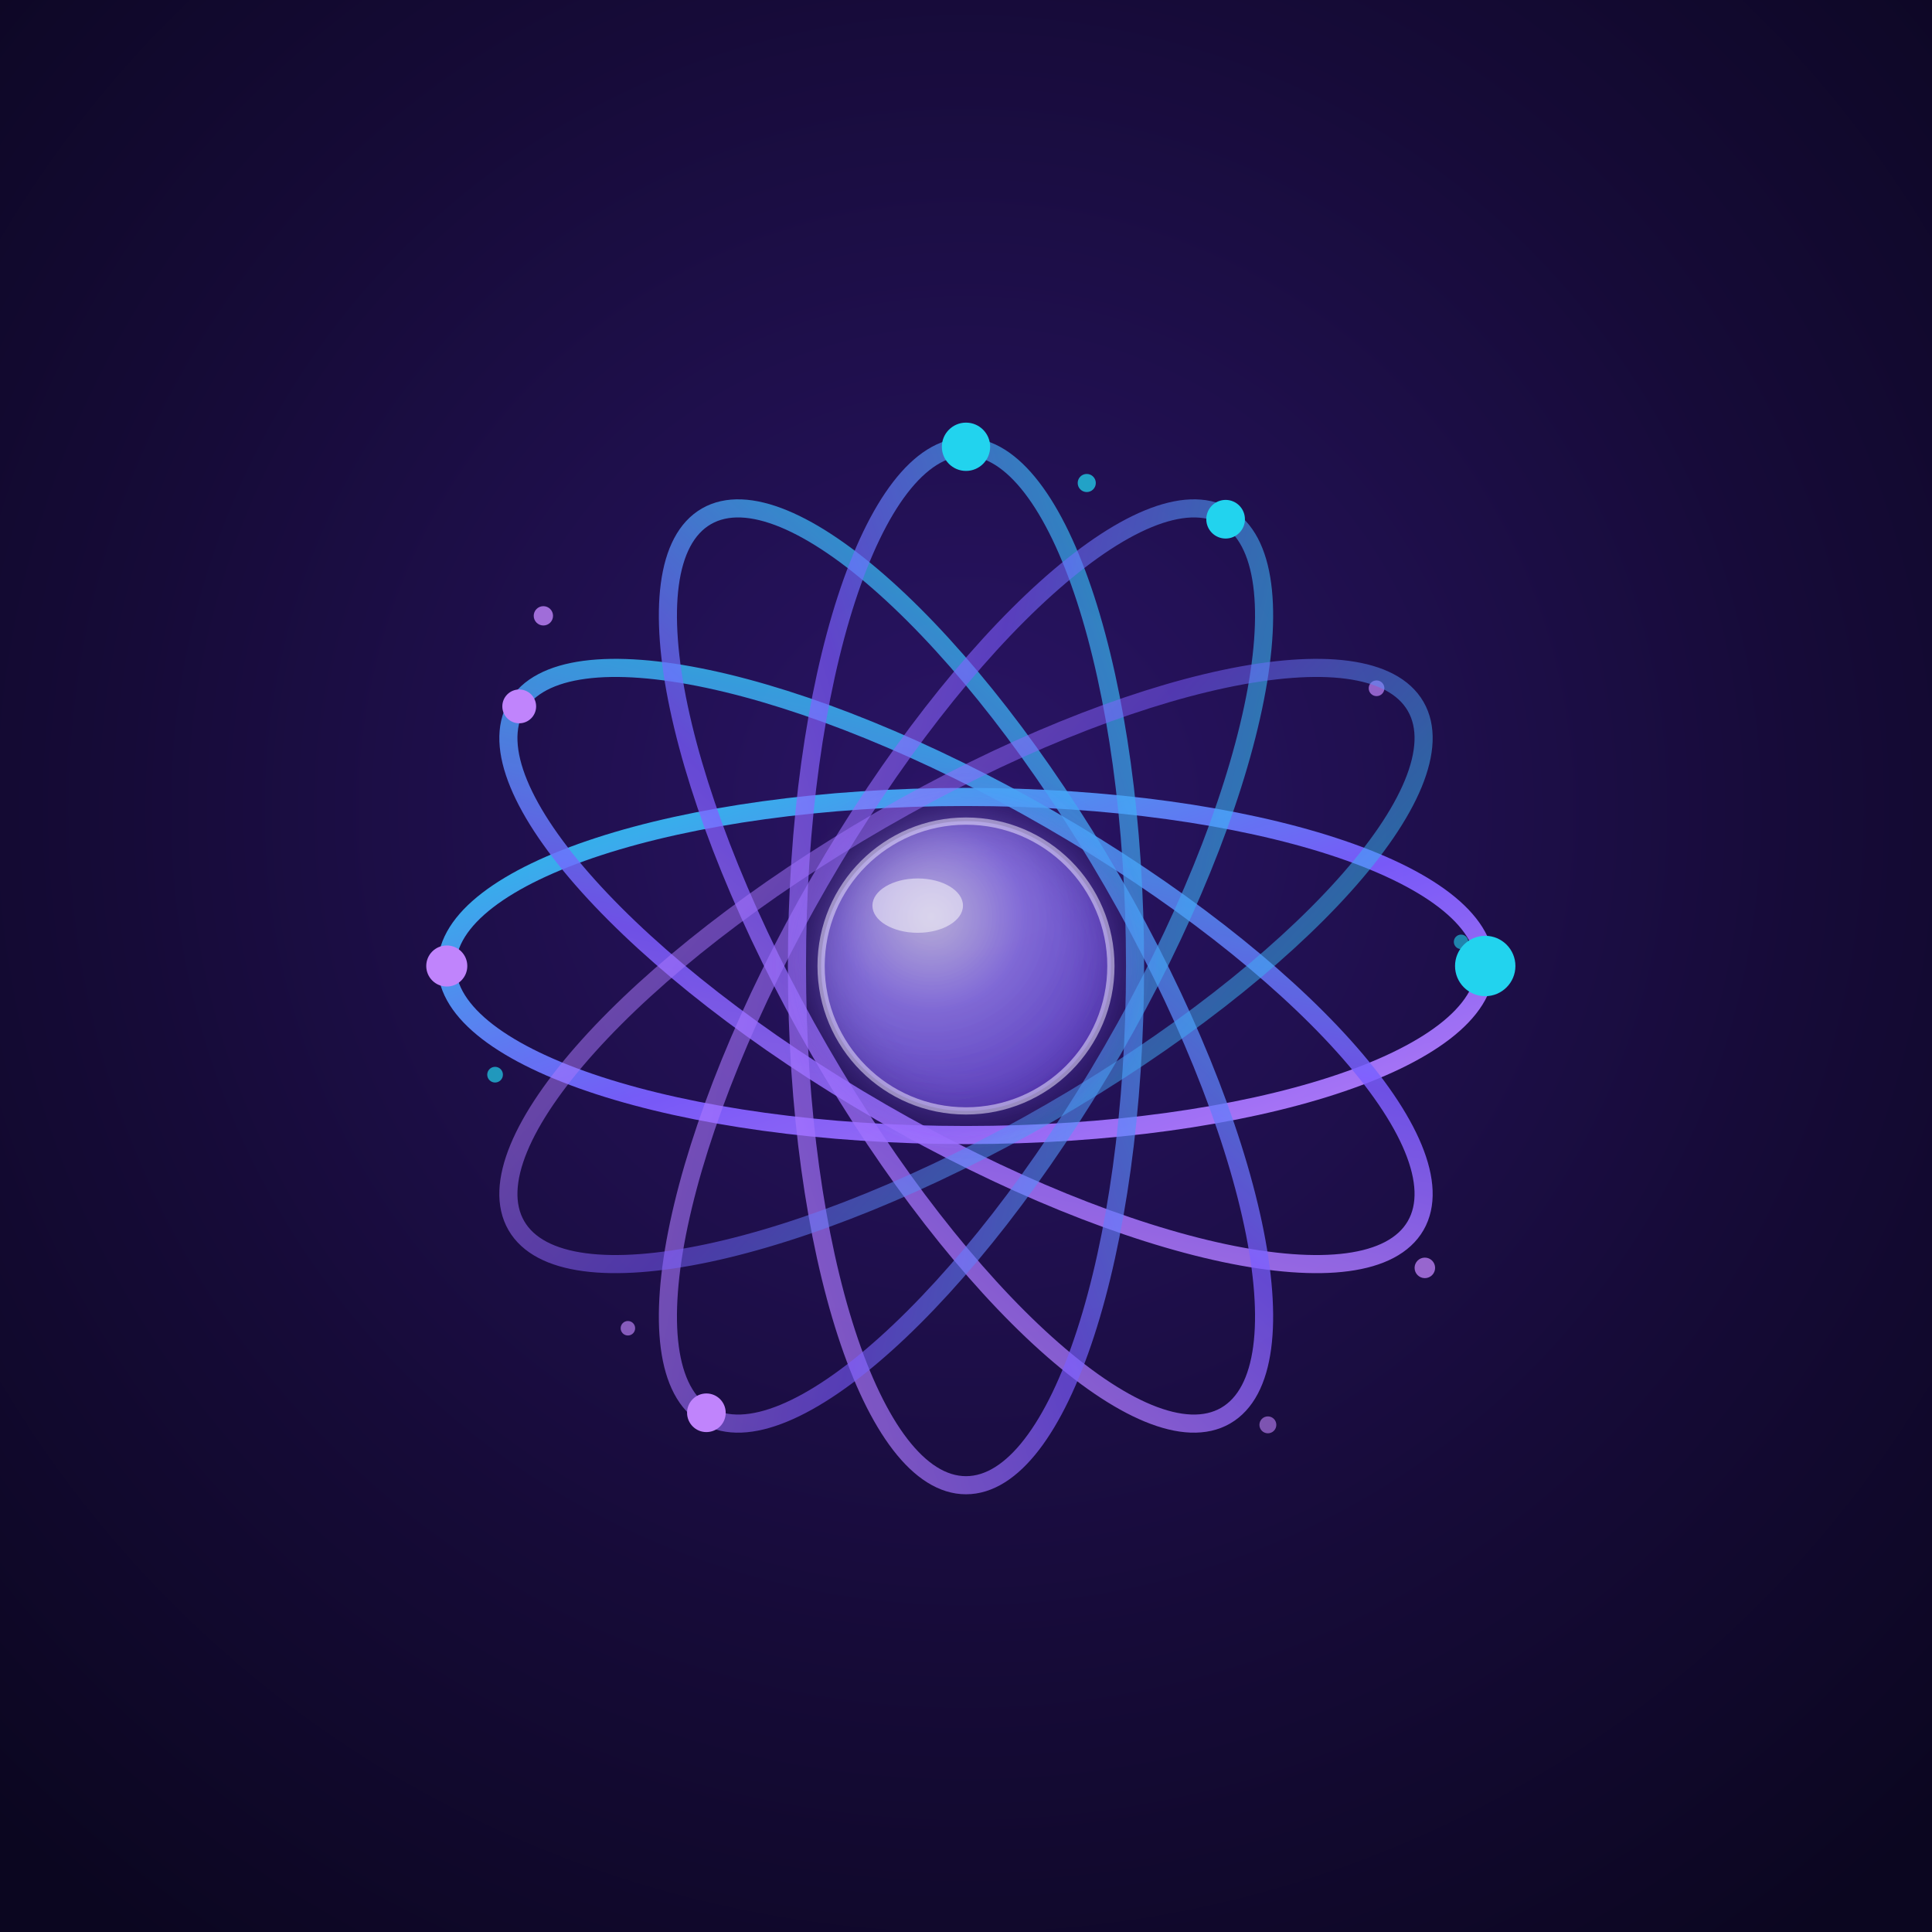
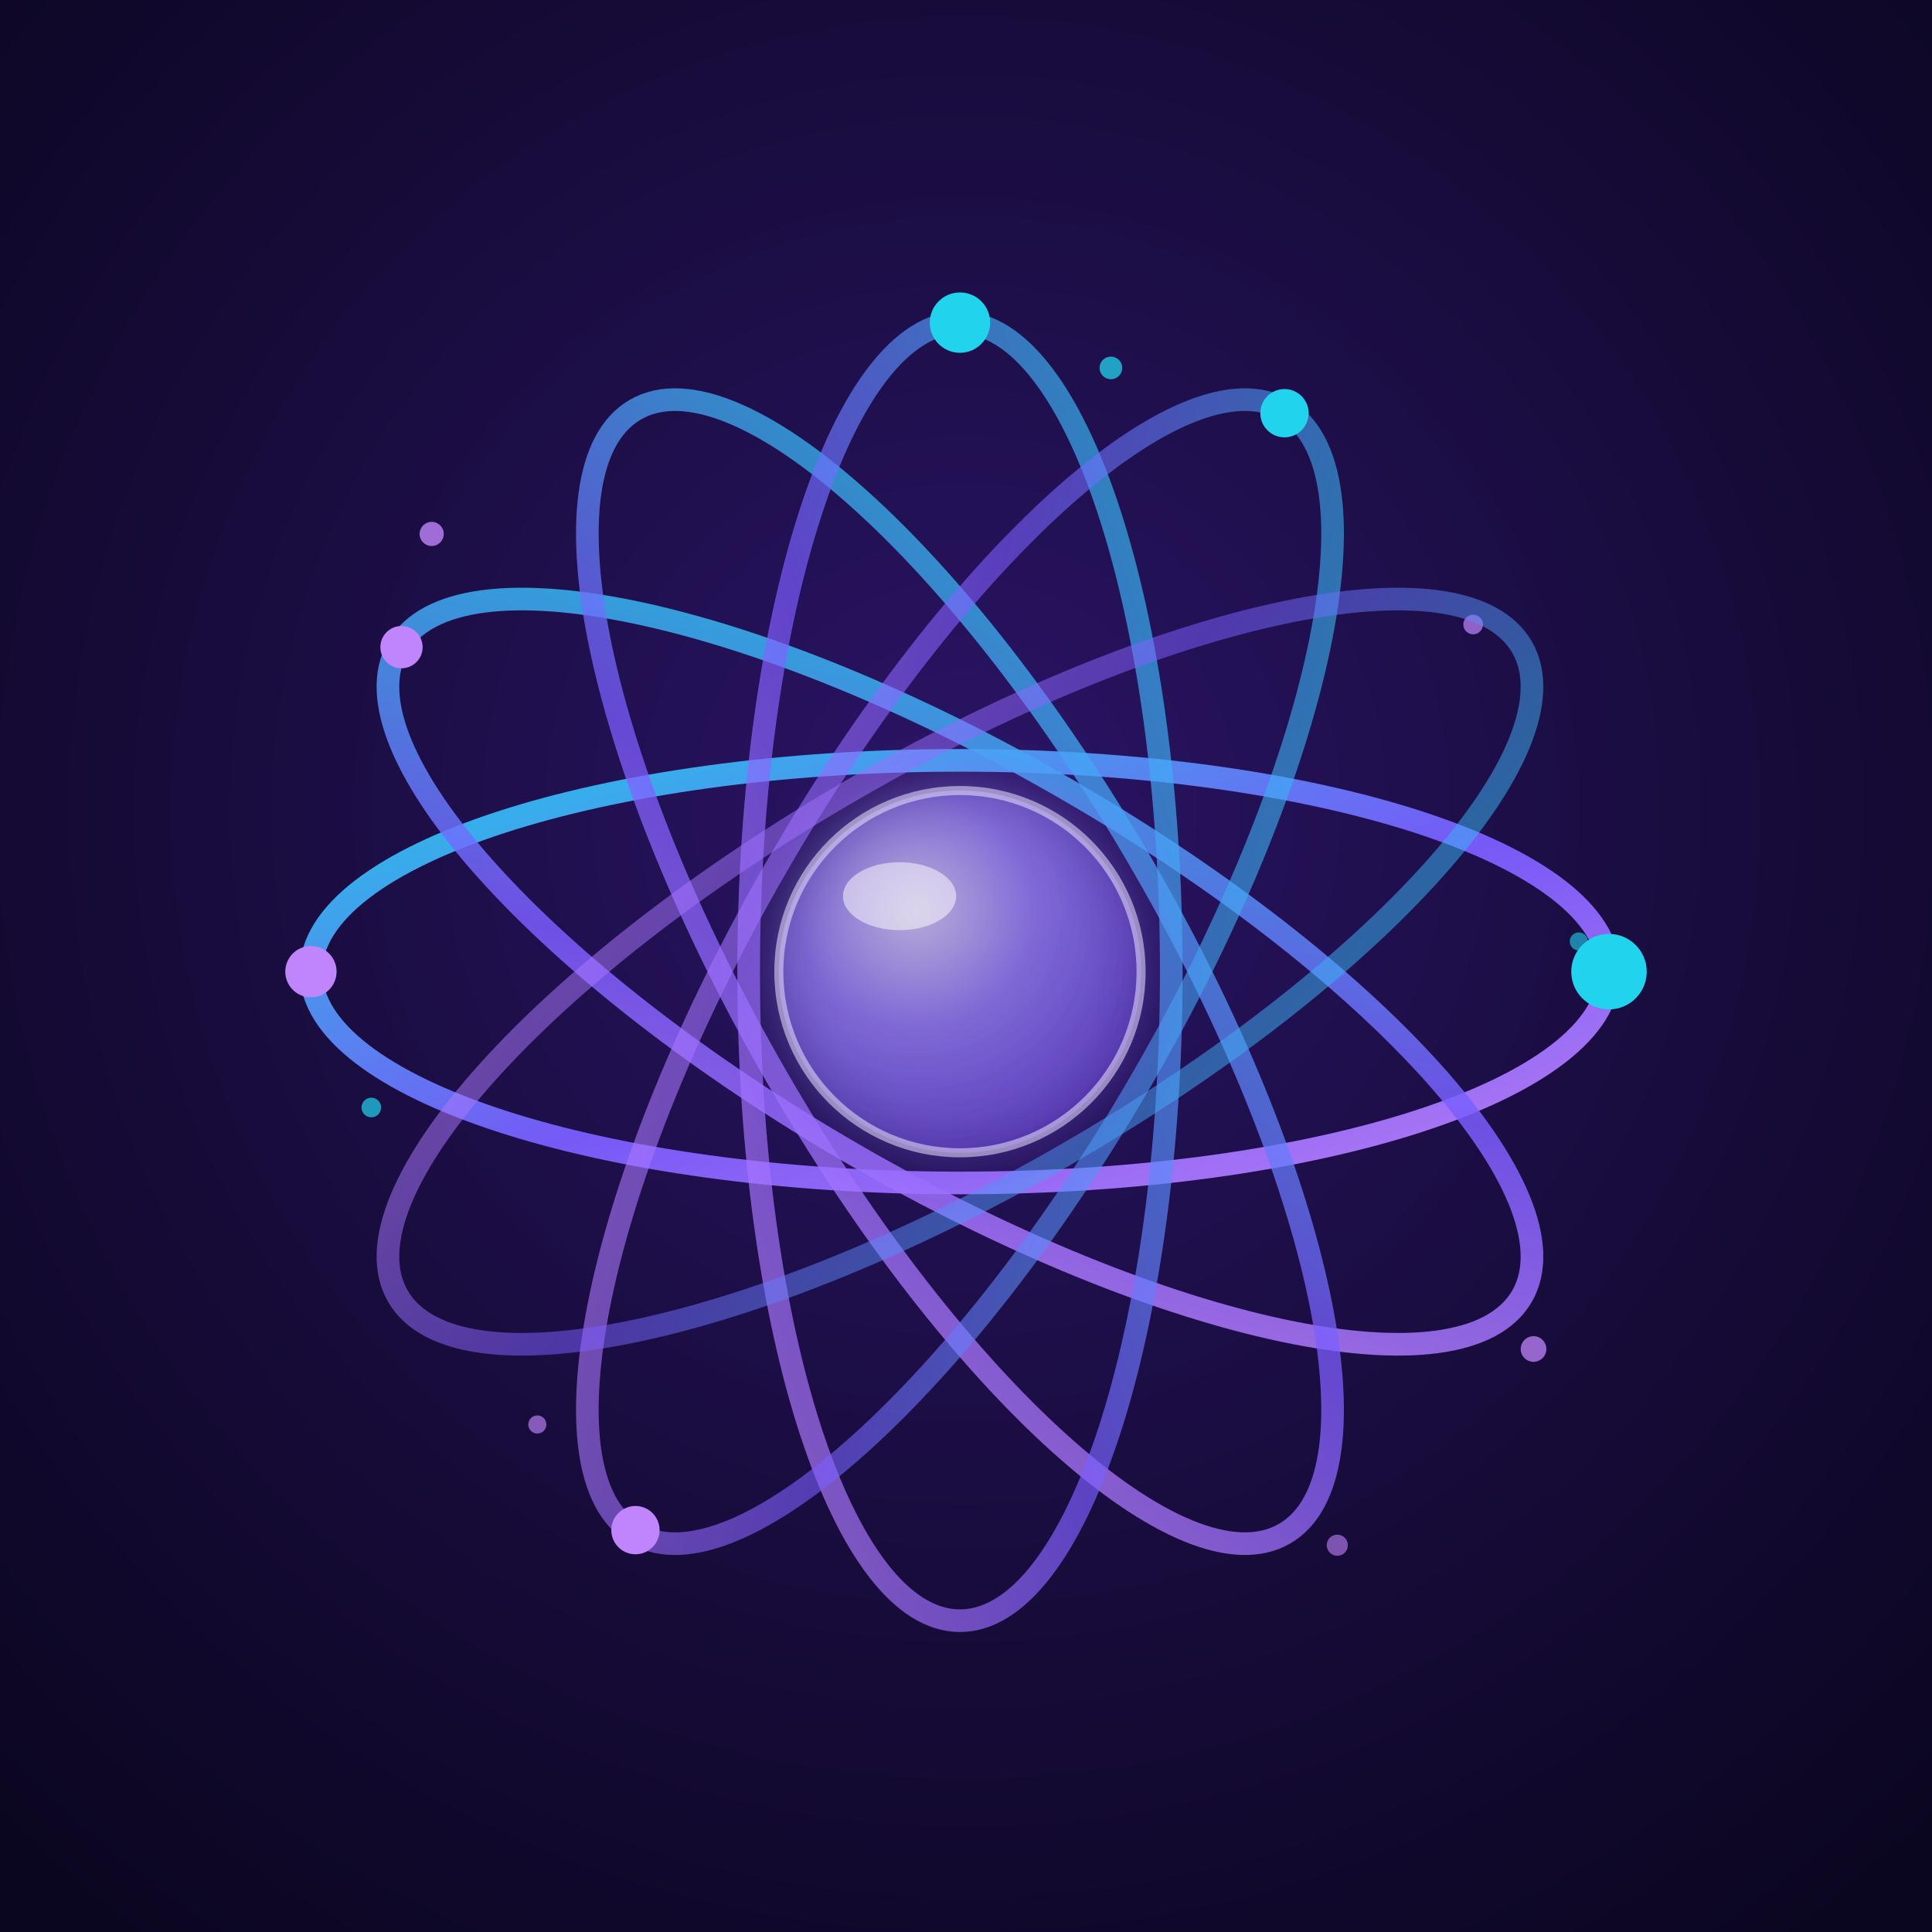
<svg xmlns="http://www.w3.org/2000/svg" viewBox="0 0 512 512" width="512" height="512" role="img" aria-label="Mess">
  <defs>
    <radialGradient id="nxBg" cx="50%" cy="42%" r="72%">
      <stop offset="0%" stop-color="#2A1466" />
      <stop offset="60%" stop-color="#160B38" />
      <stop offset="100%" stop-color="#0B0620" />
    </radialGradient>
    <radialGradient id="nxSphere" cx="38%" cy="33%" r="72%">
      <stop offset="0%" stop-color="#EAE4FF" />
      <stop offset="45%" stop-color="#9E86FF" />
      <stop offset="100%" stop-color="#6D4BE0" />
    </radialGradient>
    <linearGradient id="nxOrbit" x1="0" y1="0" x2="1" y2="1">
      <stop offset="0%" stop-color="#22D3EE" />
      <stop offset="55%" stop-color="#7C5CFF" />
      <stop offset="100%" stop-color="#C084FC" />
    </linearGradient>
    <filter id="nxGlow" x="-60%" y="-60%" width="220%" height="220%">
      <feGaussianBlur stdDeviation="4" result="b" />
      <feMerge>
        <feMergeNode in="b" />
        <feMergeNode in="SourceGraphic" />
      </feMerge>
    </filter>
  </defs>
  <rect width="512" height="512" fill="url(#nxBg)" />
-   <g transform="translate(96 96) scale(1.6)">
+   <g transform="translate(54.4 57.5) scale(2)">
    <g fill="#C084FC">
      <circle cx="30" cy="42" r="1.6" opacity="0.8" />
      <circle cx="168" cy="54" r="1.3" opacity="0.7" />
      <circle cx="176" cy="150" r="1.7" opacity="0.75" />
      <circle cx="44" cy="160" r="1.2" opacity="0.65" />
      <circle cx="150" cy="176" r="1.4" opacity="0.6" />
    </g>
    <g fill="#22D3EE">
      <circle cx="22" cy="118" r="1.3" opacity="0.7" />
      <circle cx="120" cy="20" r="1.5" opacity="0.75" />
      <circle cx="182" cy="96" r="1.2" opacity="0.6" />
    </g>
    <g fill="none" stroke="url(#nxOrbit)" stroke-width="3" stroke-linecap="round">
      <ellipse cx="100" cy="100" rx="86" ry="28" transform="rotate(0 100 100)" opacity="0.95" />
      <ellipse cx="100" cy="100" rx="86" ry="28" transform="rotate(30 100 100)" opacity="0.85" />
      <ellipse cx="100" cy="100" rx="86" ry="28" transform="rotate(60 100 100)" opacity="0.75" />
      <ellipse cx="100" cy="100" rx="86" ry="28" transform="rotate(90 100 100)" opacity="0.68" />
      <ellipse cx="100" cy="100" rx="86" ry="28" transform="rotate(120 100 100)" opacity="0.6" />
      <ellipse cx="100" cy="100" rx="86" ry="28" transform="rotate(150 100 100)" opacity="0.52" />
    </g>
    <g fill="#22D3EE">
      <circle cx="186" cy="100" r="5" />
      <circle cx="100" cy="14" r="4" />
      <circle cx="143" cy="26" r="3.2" />
    </g>
    <g fill="#C084FC">
      <circle cx="14" cy="100" r="3.4" />
      <circle cx="57" cy="174" r="3.2" />
      <circle cx="26" cy="57" r="2.8" />
    </g>
    <circle cx="100" cy="100" r="24" fill="url(#nxSphere)" fill-opacity="0.5" filter="url(#nxGlow)" />
    <circle cx="100" cy="100" r="24" fill="none" stroke="#EAE4FF" stroke-width="1.2" stroke-opacity="0.55" />
    <ellipse cx="92" cy="90" rx="7.5" ry="4.5" fill="#FFFFFF" opacity="0.5" />
  </g>
</svg>
